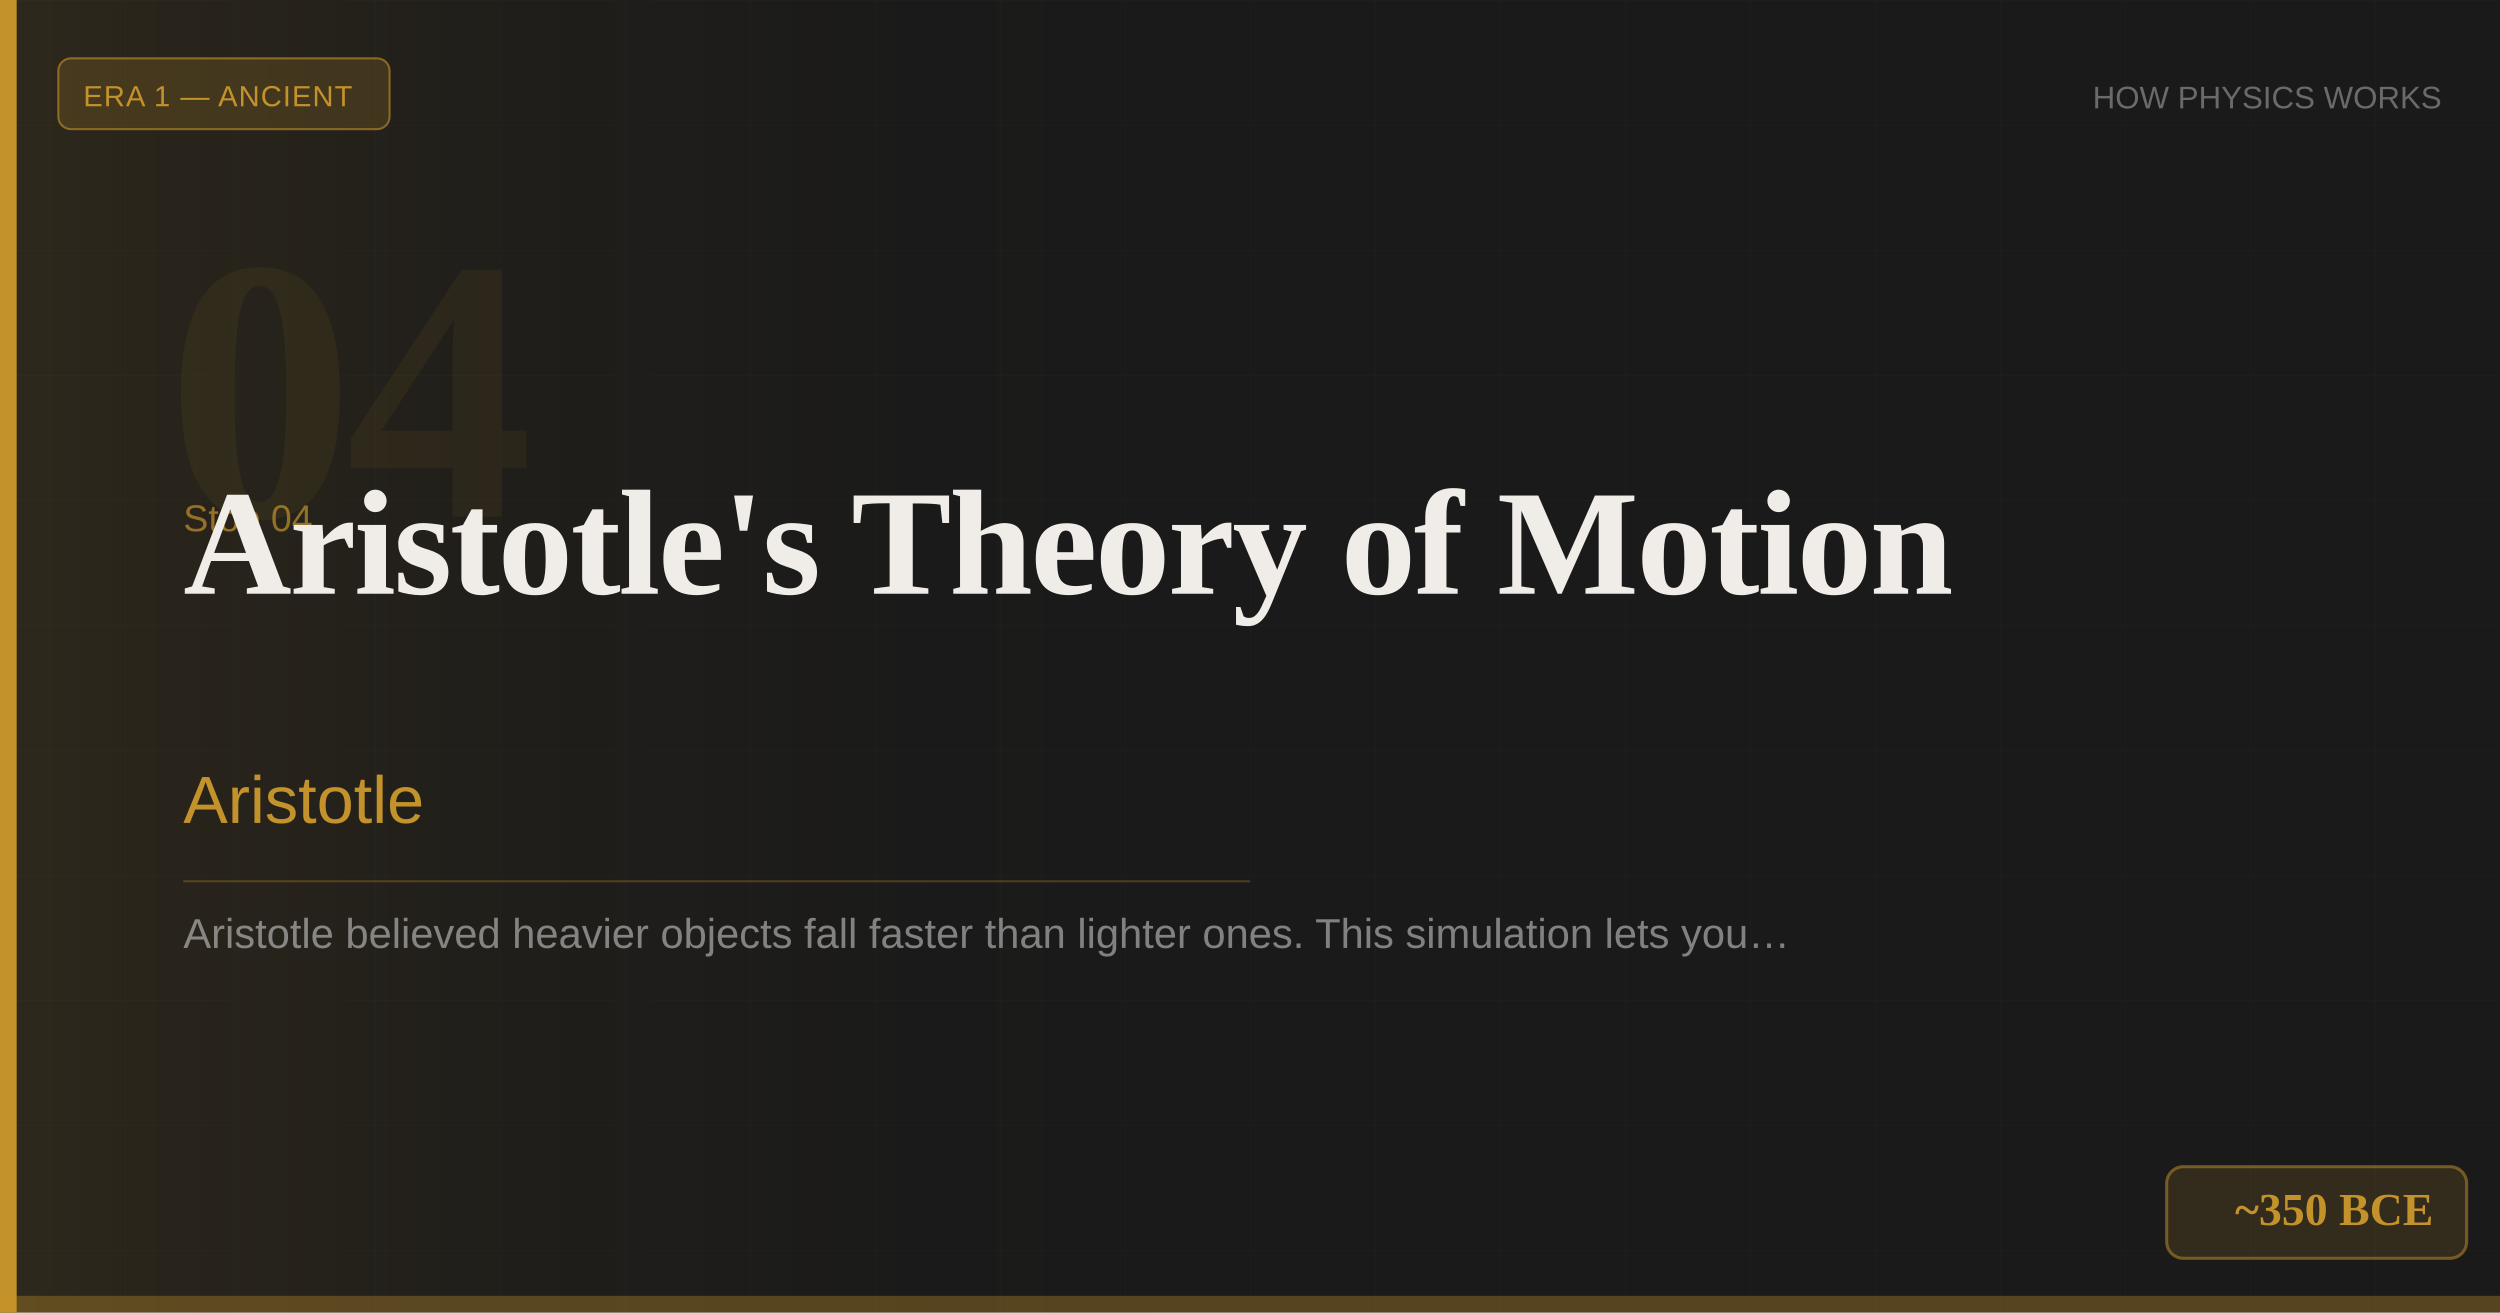
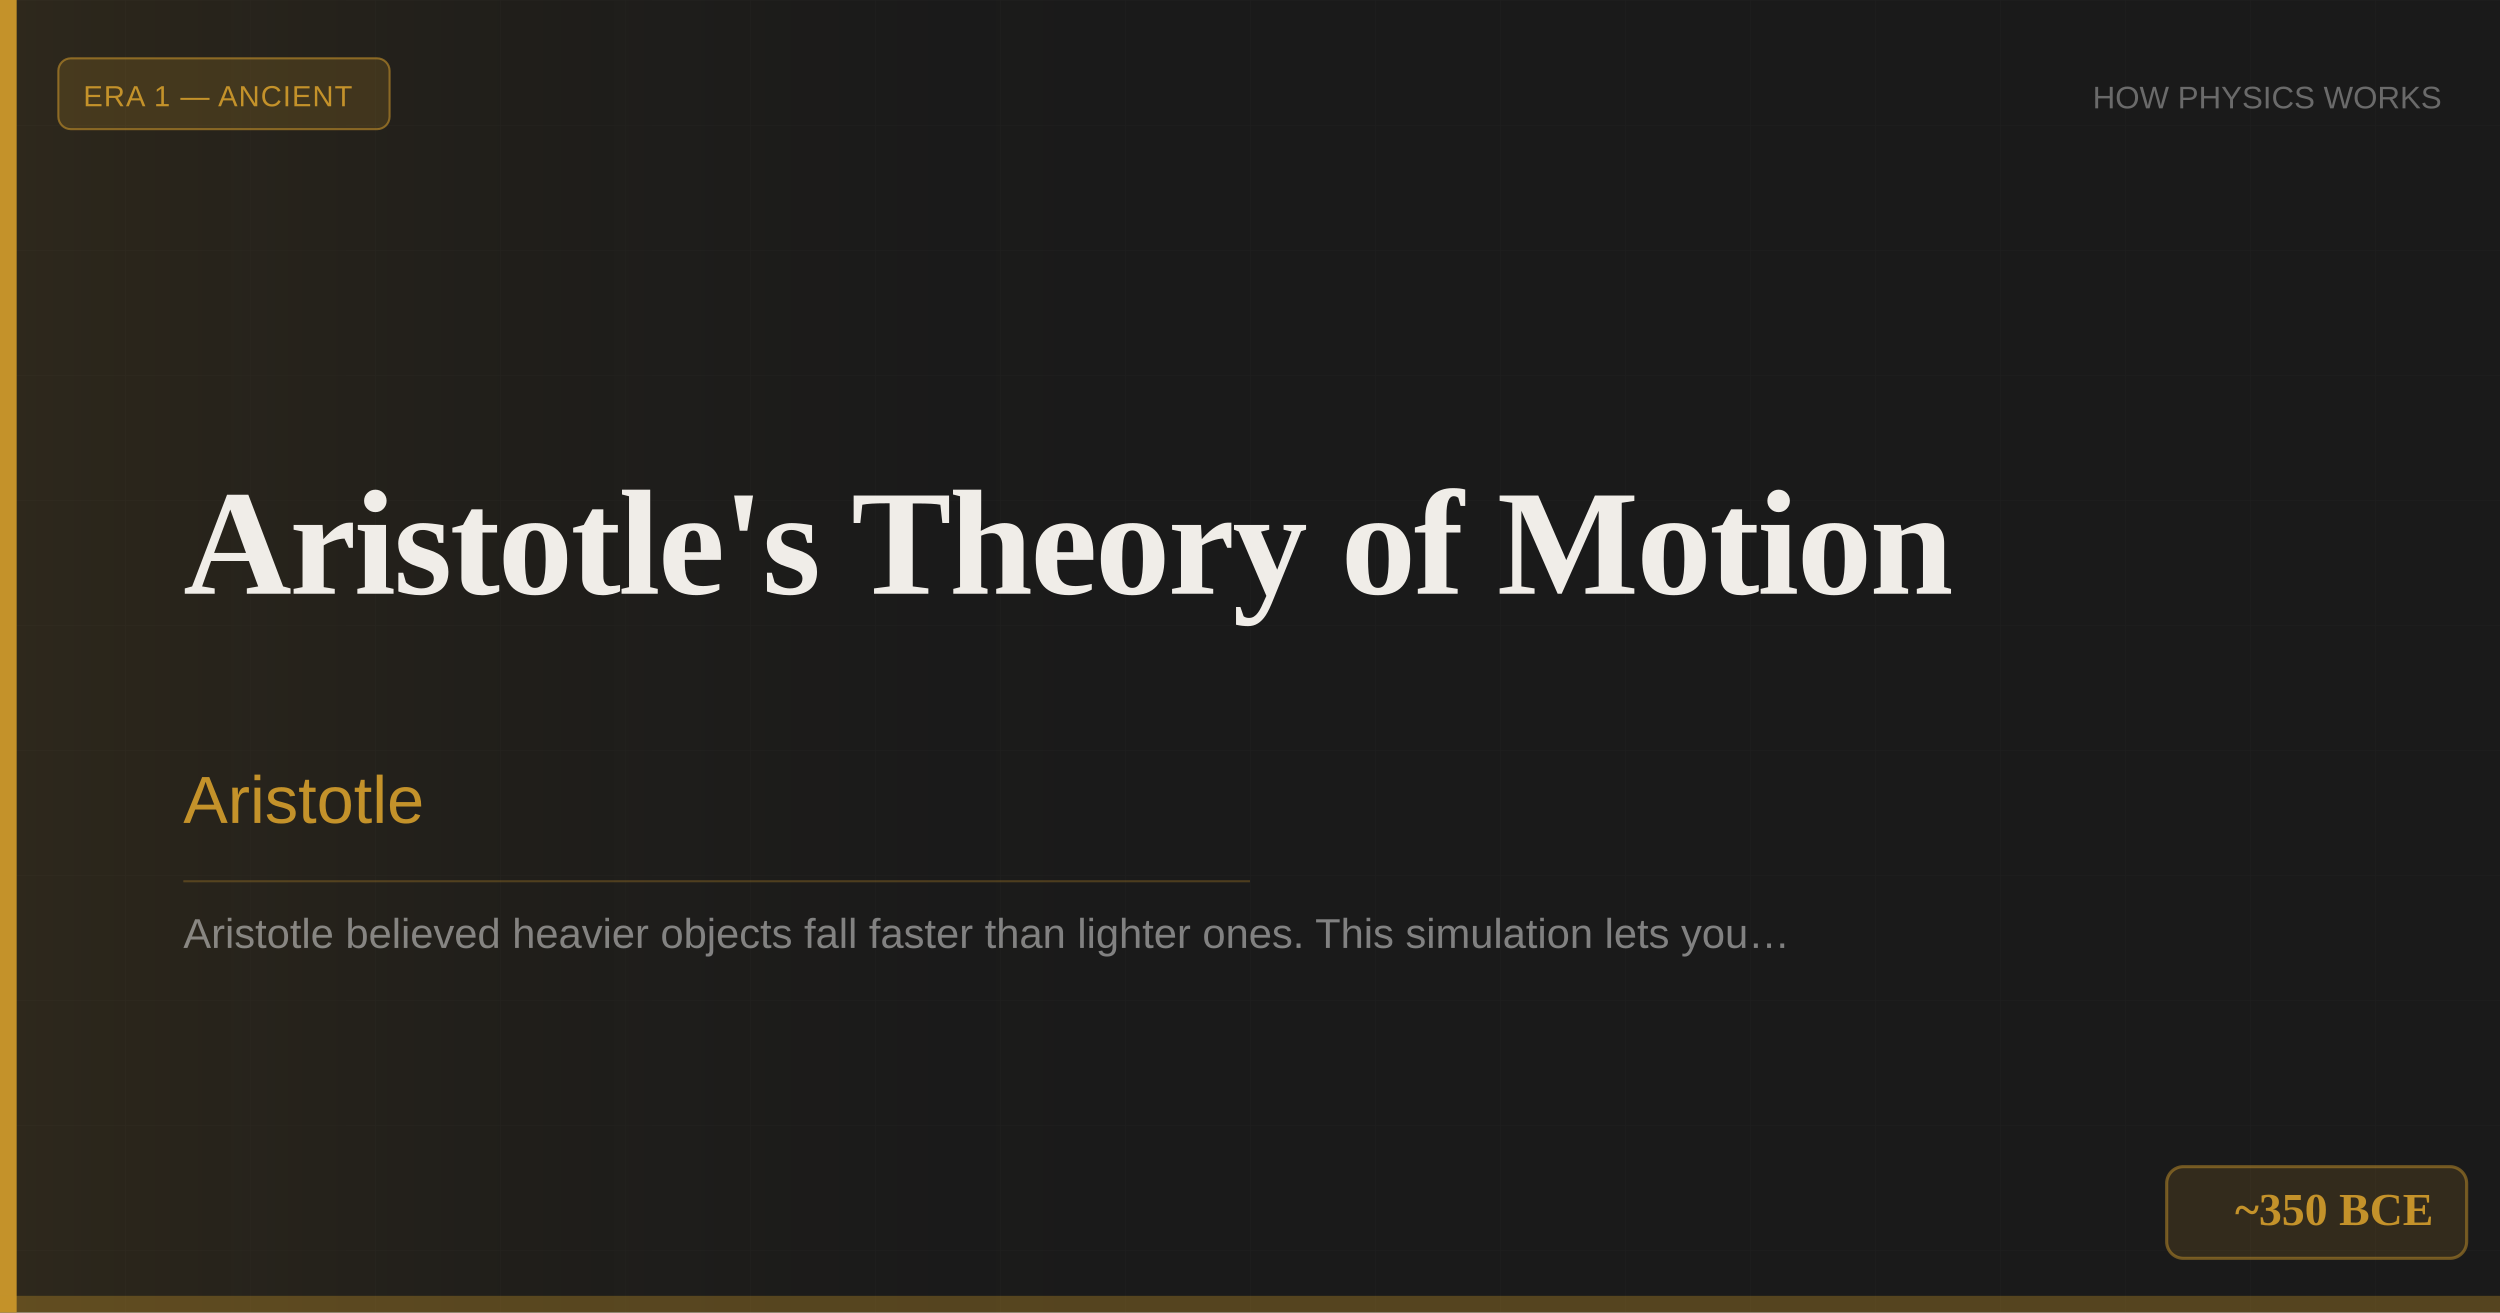
<svg xmlns="http://www.w3.org/2000/svg" width="1200" height="630" viewBox="0 0 1200 630">
  <rect width="1200" height="630" fill="#1a1a1a" />
  <defs>
    <pattern id="grid" width="60" height="60" patternUnits="userSpaceOnUse">
      <path d="M 60 0 L 0 0 0 60" fill="none" stroke="#ffffff" stroke-width="0.3" opacity="0.04" />
    </pattern>
    <linearGradient id="bgGrad" x1="0" y1="0" x2="1" y2="0">
      <stop offset="0%" stop-color="#c4922a" stop-opacity="0.12" />
      <stop offset="100%" stop-color="#1a1a1a" stop-opacity="0" />
    </linearGradient>
  </defs>
  <rect width="1200" height="630" fill="url(#grid)" />
  <rect width="560" height="630" fill="url(#bgGrad)" />
  <rect x="0" y="0" width="8" height="630" fill="#c4922a" />
  <rect x="28" y="28" width="159" height="34" rx="6" fill="#c4922a" fill-opacity="0.18" />
  <rect x="28" y="28" width="159" height="34" rx="6" fill="none" stroke="#c4922a" stroke-width="1" stroke-opacity="0.6" />
  <text x="40" y="51" font-family="'DM Sans', Arial, sans-serif" font-size="14" font-weight="500" fill="#c4922a" letter-spacing="0.5">ERA 1 — ANCIENT</text>
  <text x="1172" y="52" text-anchor="end" font-family="'DM Sans', Arial, sans-serif" font-size="15" font-weight="400" fill="#ffffff" fill-opacity="0.35">HOW PHYSICS WORKS</text>
-   <text x="80" y="248" font-family="Georgia, 'Times New Roman', serif" font-size="180" font-weight="700" fill="#c4922a" fill-opacity="0.07" letter-spacing="-4">04</text>
-   <text x="88" y="255" font-family="'DM Sans', Arial, sans-serif" font-size="18" font-weight="400" fill="#c4922a" fill-opacity="0.7">Stop 04</text>
  <text x="88" y="285" font-family="Georgia, 'Times New Roman', serif" font-size="72" font-weight="600" fill="#f0ede8" letter-spacing="-1">Aristotle's Theory of Motion</text>
  <text x="88" y="395" font-family="'DM Sans', Arial, sans-serif" font-size="32" font-weight="400" fill="#c4922a">Aristotle</text>
  <line x1="88" y1="423" x2="600" y2="423" stroke="#c4922a" stroke-width="1" stroke-opacity="0.3" />
  <text x="88" y="455" font-family="'DM Sans', Arial, sans-serif" font-size="20" font-weight="300" fill="#ffffff" fill-opacity="0.45">Aristotle believed heavier objects fall faster than lighter ones. This simulation lets you…</text>
  <rect x="1040" y="560" width="144" height="44" rx="8" fill="#c4922a" fill-opacity="0.15" />
  <rect x="1040" y="560" width="144" height="44" rx="8" fill="none" stroke="#c4922a" stroke-width="1.5" stroke-opacity="0.5" />
  <text x="1168" y="588" text-anchor="end" font-family="Georgia, 'Times New Roman', serif" font-size="22" font-weight="600" fill="#c4922a">~350 BCE</text>
  <rect x="0" y="622" width="1200" height="8" fill="#c4922a" fill-opacity="0.35" />
</svg>
